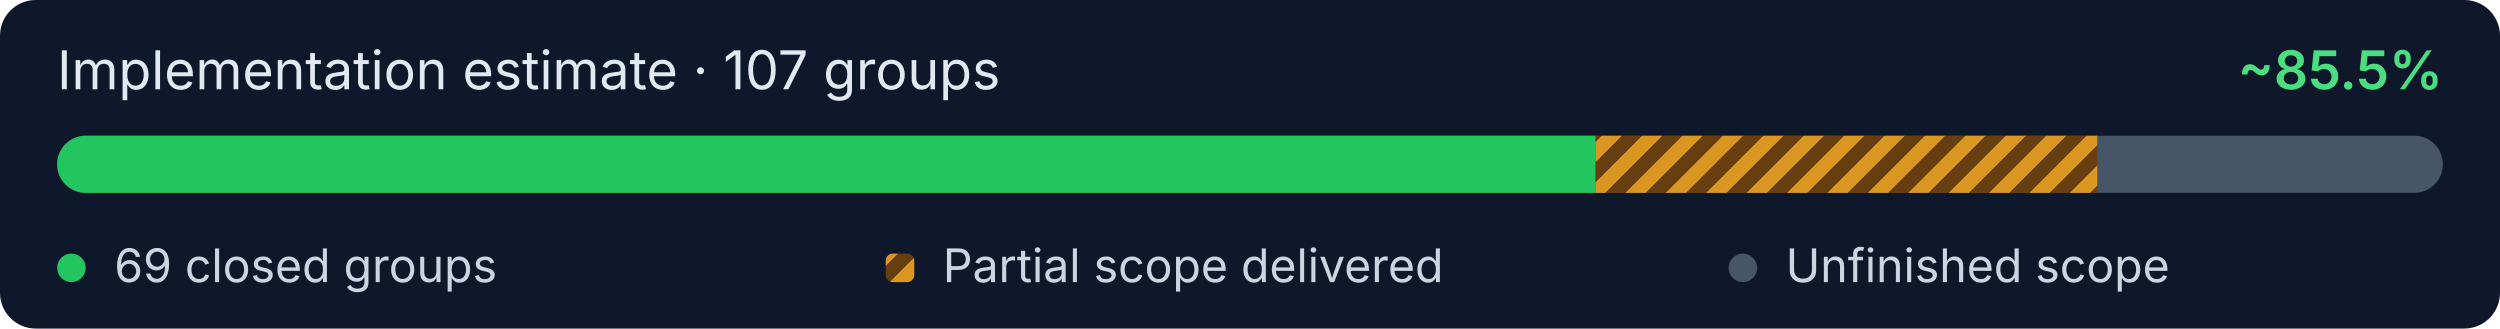
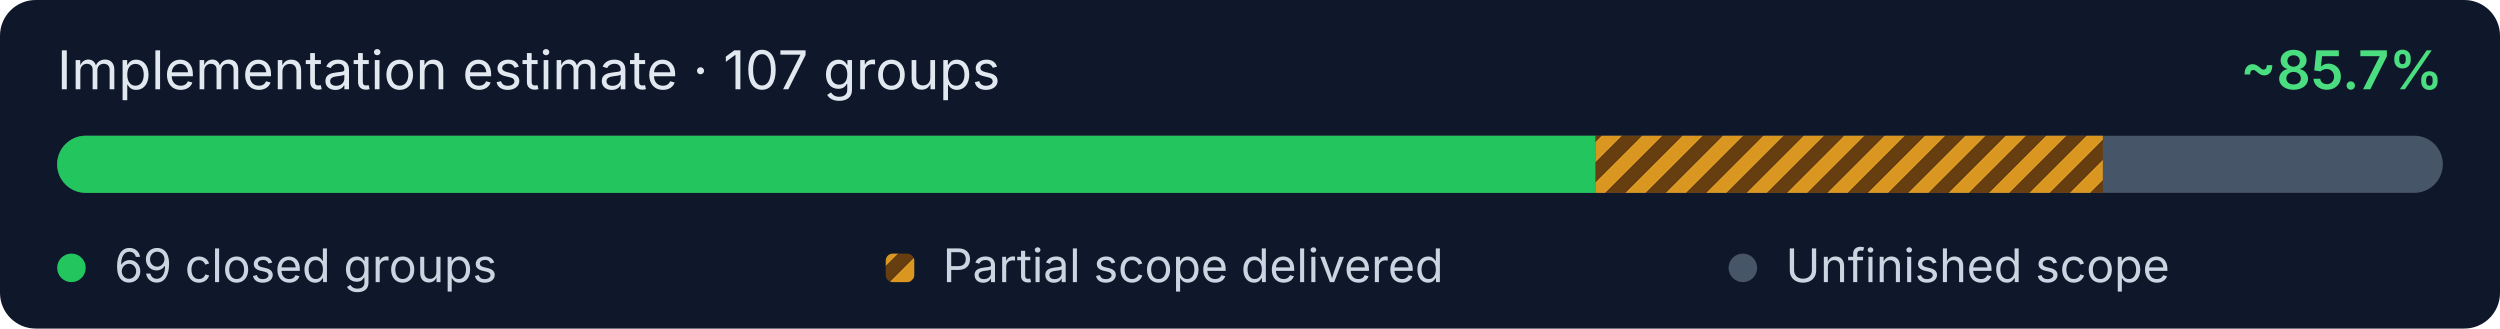
<svg xmlns="http://www.w3.org/2000/svg" width="700" height="92" viewBox="0 0 700 92" role="img" aria-labelledby="title description">
  <defs>
    <clipPath id="track">
      <rect x="16" y="38" width="668" height="16" rx="8" />
    </clipPath>
    <pattern id="partial" width="8" height="8" patternUnits="userSpaceOnUse" patternTransform="rotate(45)">
      <rect width="8" height="8" fill="#663e10" />
      <rect width="4" height="8" fill="#d99722" />
    </pattern>
  </defs>
  <rect width="700" height="92" rx="10" fill="#0f172a" />
  <g font-family="system-ui, -apple-system, BlinkMacSystemFont, 'Segoe UI', sans-serif">
    <text x="16" y="25" font-size="15" fill="#e2e8f0">Implementation estimate · 107 groups</text>
-     <text x="684" y="25" text-anchor="end" font-size="15" font-weight="600" fill="#4ade80">~85.5%</text>
+     <text x="684" y="25" text-anchor="end" font-size="15" font-weight="600" fill="#4ade80">~85.7%</text>
    <g clip-path="url(#track)">
      <rect x="16" y="38" width="668" height="16" fill="#475569" />
      <rect id="closed-segment" x="16" y="38" width="430.766" height="16" fill="#22c55e" />
-       <rect id="partial-segment" x="446.766" y="38" width="140.467" height="16" fill="url(#partial)" />
+       <rect id="partial-segment" x="446.766" y="38" width="142.028" height="16" fill="url(#partial)" />
    </g>
    <circle cx="20" cy="75" r="4" fill="#22c55e" />
    <text x="32" y="79" font-size="13" fill="#cbd5e1">69 closed groups</text>
    <rect x="248" y="71" width="8" height="8" rx="2" fill="url(#partial)" />
    <text x="264" y="79" font-size="13" fill="#cbd5e1">Partial scope delivered</text>
    <circle cx="488" cy="75" r="4" fill="#475569" />
    <text x="500" y="79" font-size="13" fill="#cbd5e1">Unfinished scope</text>
  </g>
</svg>
